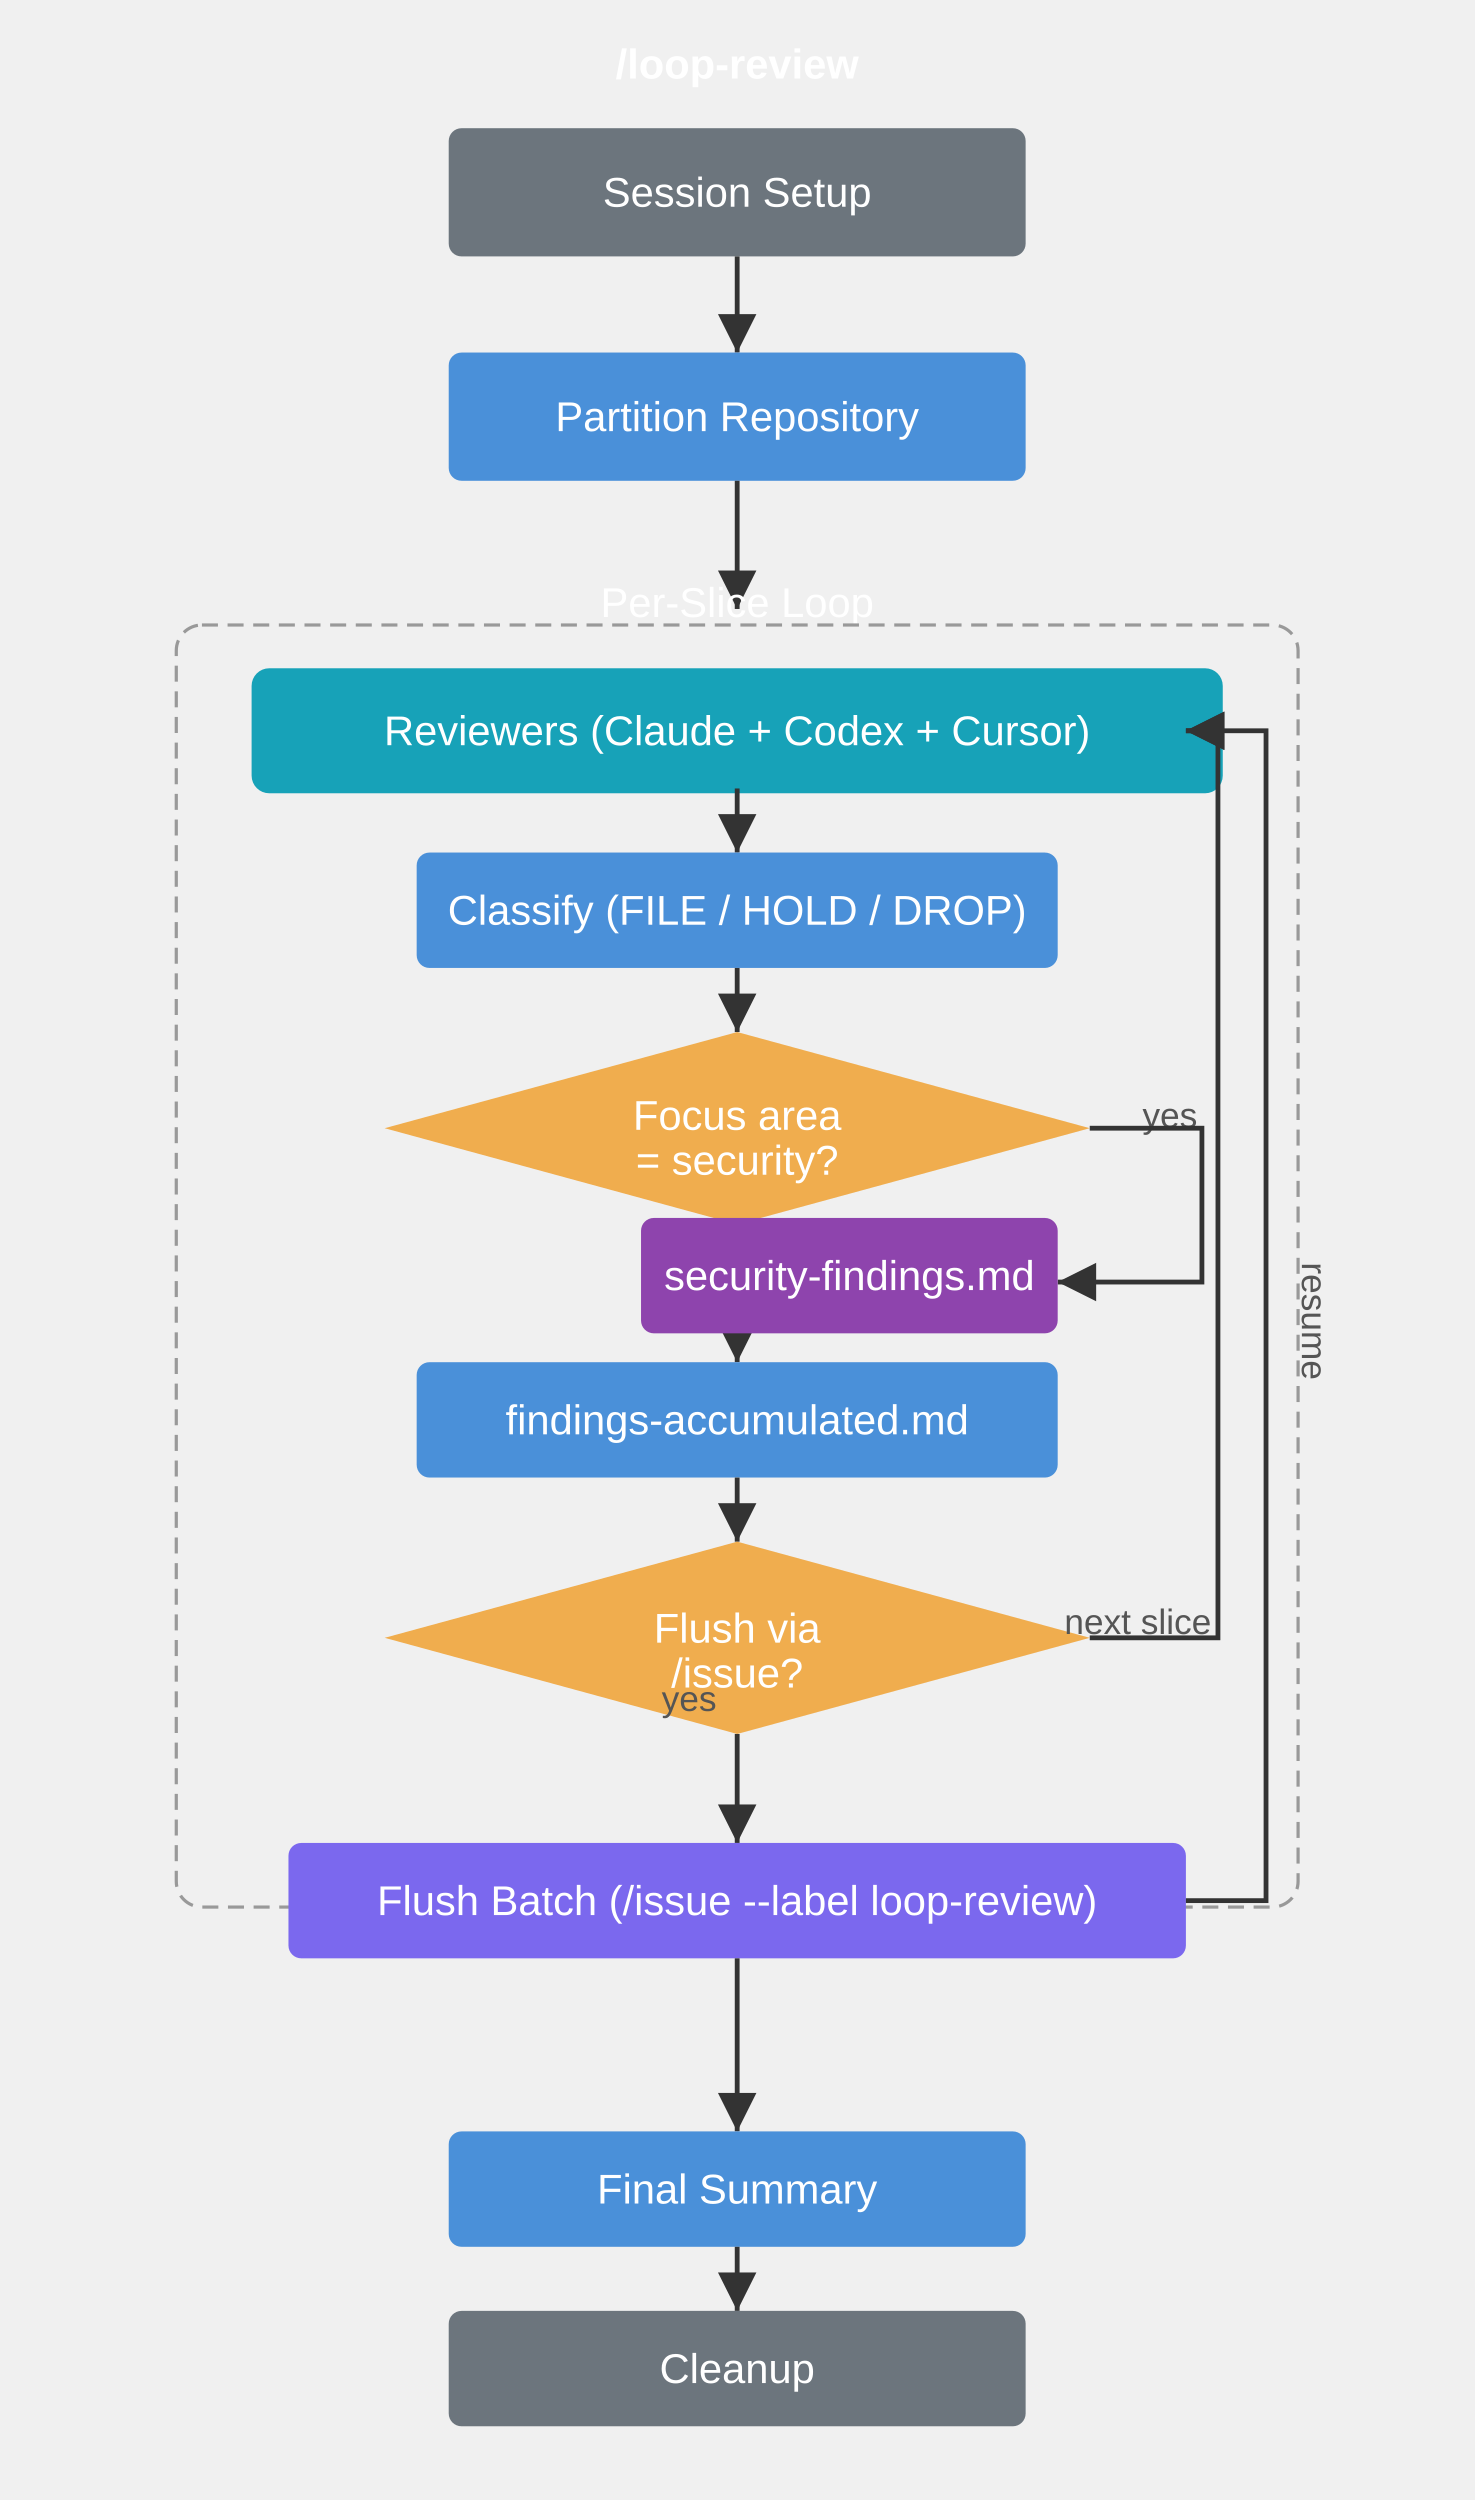
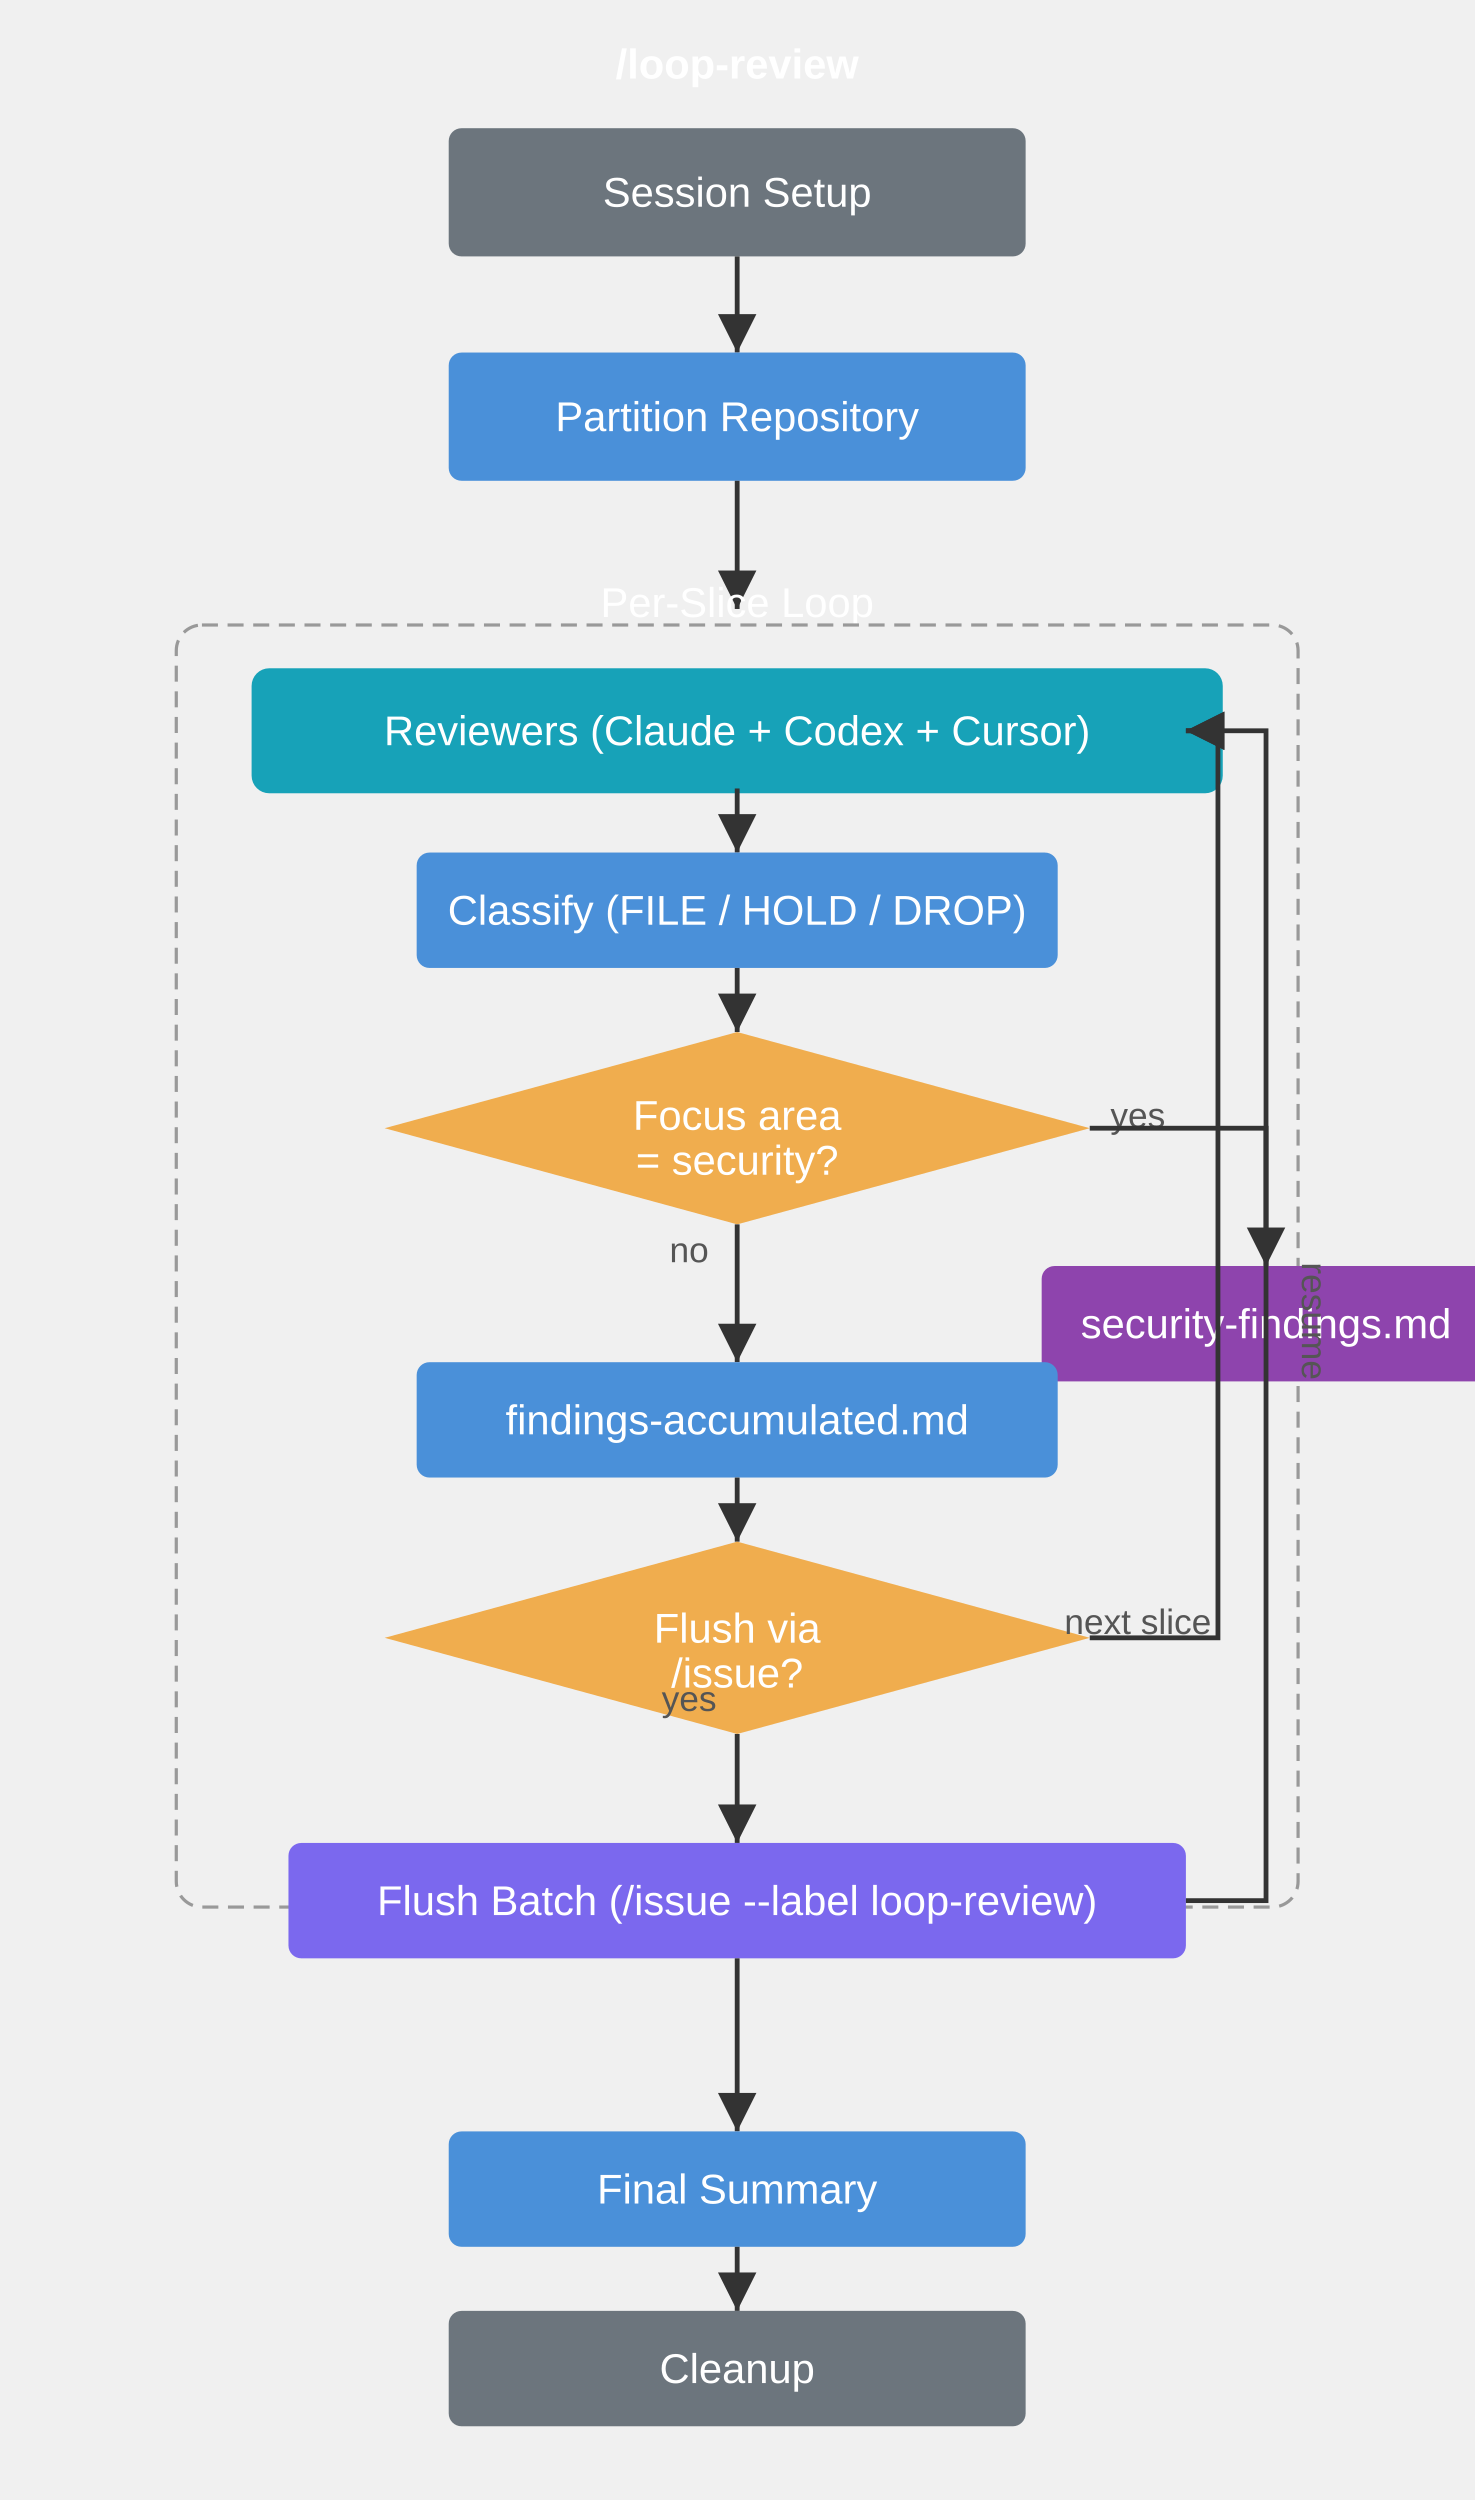
<svg xmlns="http://www.w3.org/2000/svg" viewBox="0 0 460 780" width="460" height="780">
  <defs>
    <marker id="arrow" viewBox="0 0 10 10" refX="10" refY="5" markerWidth="8" markerHeight="8" orient="auto-start-reverse">
      <path d="M 0 0 L 10 5 L 0 10 z" fill="#333" />
    </marker>
    <style>
      text { font-family: Arial, sans-serif; font-size: 13px; fill: white; text-anchor: middle; dominant-baseline: central; }
      .label { fill: #555; font-size: 11px; }
      line, polyline { stroke: #333; stroke-width: 1.5; marker-end: url(#arrow); fill: none; }
    </style>
  </defs>
  <text x="230" y="20" fill="#333" font-size="16" font-weight="bold">/loop-review</text>
  <rect x="140" y="40" width="180" height="40" rx="4" fill="#6C757D" />
  <text x="230" y="60">Session Setup</text>
  <line x1="230" y1="80" x2="230" y2="110" />
  <rect x="140" y="110" width="180" height="40" rx="4" fill="#4A90D9" />
  <text x="230" y="130">Partition Repository</text>
  <line x1="230" y1="150" x2="230" y2="190" />
  <text x="230" y="188" fill="#555" font-size="11">Per-Slice Loop</text>
  <rect x="55" y="195" width="350" height="400" rx="8" fill="none" stroke="#999" stroke-width="1" stroke-dasharray="5,3" />
  <rect x="80" y="210" width="300" height="36" rx="4" fill="#17A2B8" stroke="#17A2B8" stroke-width="3" />
  <text x="230" y="228">Reviewers (Claude + Codex + Cursor)</text>
  <line x1="230" y1="246" x2="230" y2="266" />
  <rect x="130" y="266" width="200" height="36" rx="4" fill="#4A90D9" />
  <text x="230" y="284">Classify (FILE / HOLD / DROP)</text>
  <line x1="230" y1="302" x2="230" y2="322" />
  <polygon points="230,322 340,352 230,382 120,352" fill="#F0AD4E" />
  <text x="230" y="348" font-size="11">Focus area</text>
  <text x="230" y="362" font-size="11">= security?</text>
-   <text x="365" y="348" class="label">yes</text>
-   <polyline points="340,352 375,352 375,400 330,400" stroke="#333" stroke-width="1.5" fill="none" marker-end="url(#arrow)" />
+   <text x="355" y="348" class="label">yes</text>
+   <polyline points="340,352 395,352 395,395" stroke="#333" stroke-width="1.5" fill="none" marker-end="url(#arrow)" />
  <text x="215" y="390" class="label">no</text>
  <line x1="230" y1="382" x2="230" y2="425" />
-   <rect x="200" y="380" width="130" height="36" rx="4" fill="#8E44AD" />
-   <text x="265" y="398" font-size="11">security-findings.md</text>
+   <rect x="325" y="395" width="140" height="36" rx="4" fill="#8E44AD" />
+   <text x="395" y="413" font-size="11">security-findings.md</text>
  <rect x="130" y="425" width="200" height="36" rx="4" fill="#4A90D9" />
  <text x="230" y="443" font-size="11">findings-accumulated.md</text>
  <line x1="230" y1="461" x2="230" y2="481" />
  <polygon points="230,481 340,511 230,541 120,511" fill="#F0AD4E" />
  <text x="230" y="508" font-size="12">Flush via</text>
  <text x="230" y="522" font-size="10">/issue?</text>
  <text x="355" y="506" class="label">next slice</text>
  <polyline points="340,511 380,511 380,228 370,228" fill="none" marker-end="url(#arrow)" />
  <text x="215" y="530" class="label">yes</text>
  <line x1="230" y1="541" x2="230" y2="575" />
  <rect x="90" y="575" width="280" height="36" rx="4" fill="#7B68EE" />
  <text x="230" y="593" font-size="11">Flush Batch (/issue --label loop-review)</text>
  <polyline points="370,593 395,593 395,228 370,228" fill="none" marker-end="url(#arrow)" />
  <text x="410" y="400" class="label" style="writing-mode: tb;">resume</text>
  <line x1="230" y1="611" x2="230" y2="665" />
  <rect x="140" y="665" width="180" height="36" rx="4" fill="#4A90D9" />
  <text x="230" y="683">Final Summary</text>
  <line x1="230" y1="701" x2="230" y2="721" />
  <rect x="140" y="721" width="180" height="36" rx="4" fill="#6C757D" />
  <text x="230" y="739">Cleanup</text>
</svg>
